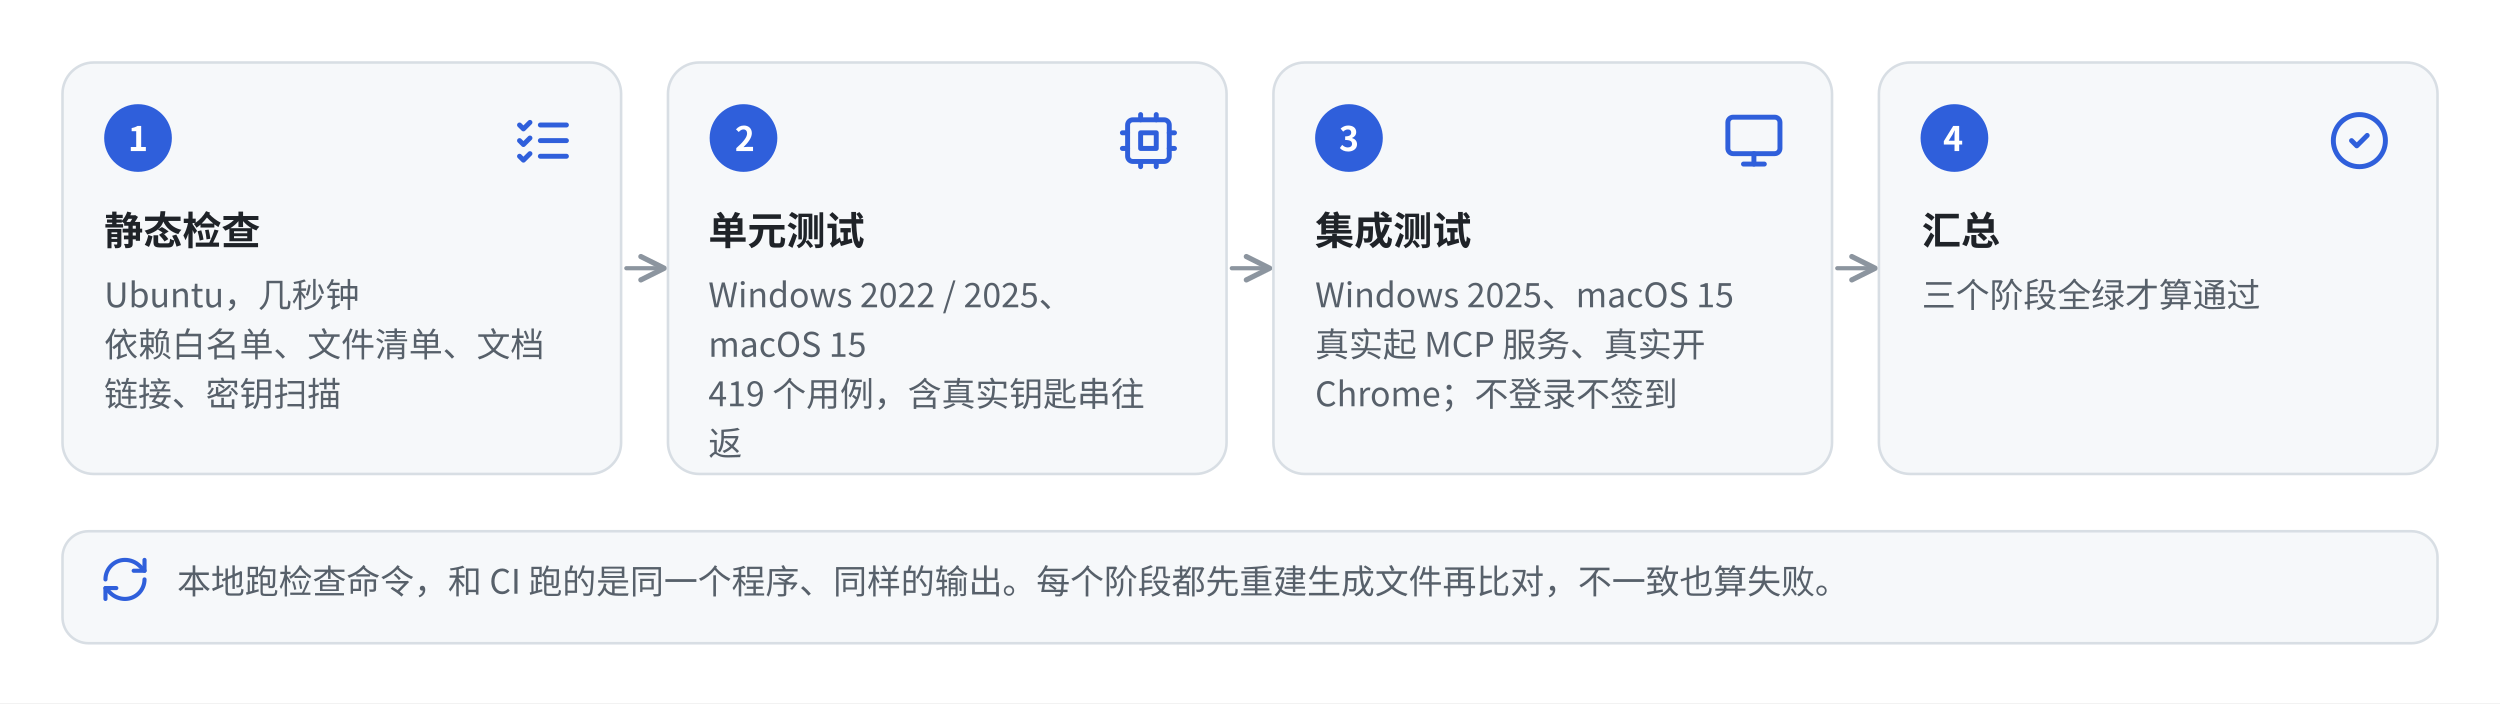
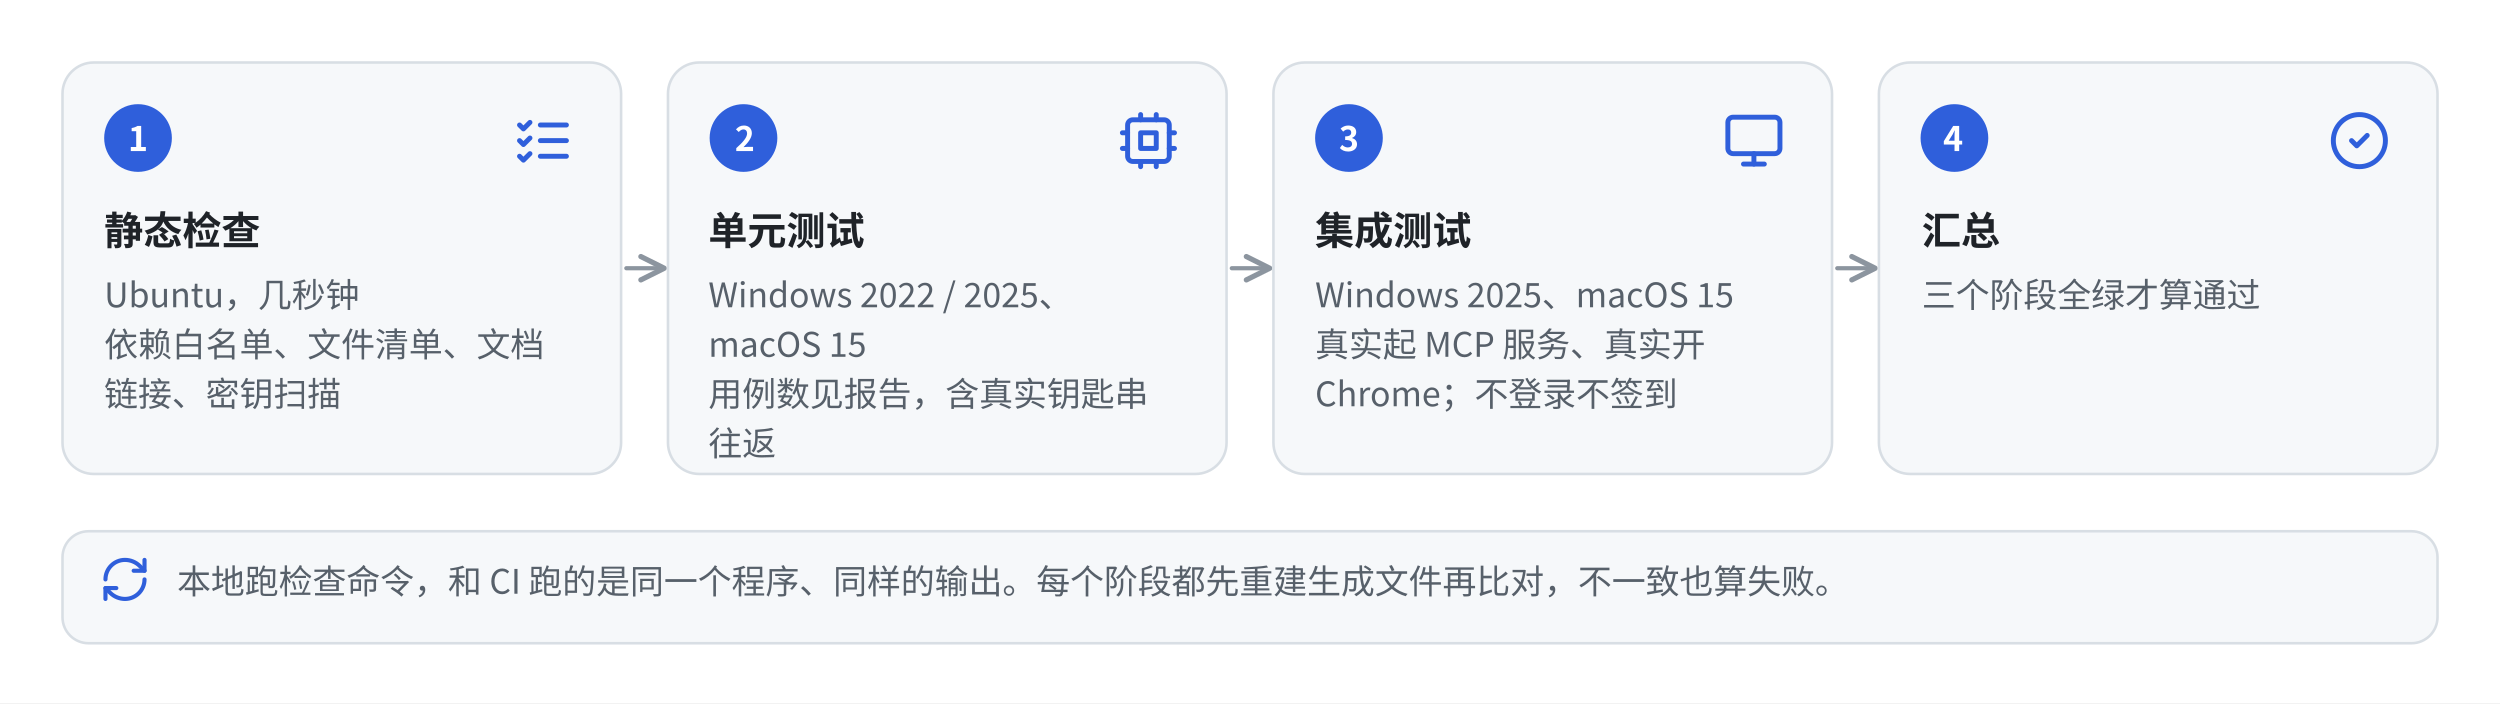
<svg xmlns="http://www.w3.org/2000/svg" width="960" height="270" viewBox="0 0 960 270" role="img" aria-label="CI 流水线">
  <style>
text{font-family:-apple-system,BlinkMacSystemFont,'Segoe UI','PingFang SC','Hiragino Sans GB','Microsoft YaHei','Noto Sans CJK SC',Helvetica,Arial,sans-serif;fill:#1f2328;font-size:13px}
.h{font-size:15px;font-weight:600}.hb{font-size:17px;font-weight:700}
.s{font-size:13px;fill:#57606a}.xs{font-size:12px;fill:#6f7781}
.mono{font-family:ui-monospace,SFMono-Regular,Menlo,Consolas,'PingFang SC','Microsoft YaHei',monospace;font-size:12px;fill:#57606a}
.w{fill:#ffffff;font-weight:600}
.bg{fill:#ffffff}
.line{stroke:#8c959f;stroke-width:1.6;fill:none;stroke-linecap:round;stroke-linejoin:round}
.line.soft{stroke:#c9d1d9}
.ar{stroke:#8c959f;stroke-width:1.6;fill:none;marker-end:url(#ah);stroke-linecap:round;stroke-linejoin:round}
.ar.blue{stroke:#2f5fdb;marker-end:url(#ah-blue)}.ar.green{stroke:#1a7f37;marker-end:url(#ah-green)}
.ar.red{stroke:#cf222e;marker-end:url(#ah-red)}.ar.amber{stroke:#9a6700;marker-end:url(#ah-amber)}
.ar.dash{stroke-dasharray:5 4}
.ic{fill:none;stroke-width:1.9;stroke-linecap:round;stroke-linejoin:round}
.c-gray{fill:#f6f8fa;stroke:#d8dee4;stroke-width:1}.f-gray{fill:#57606a}.k-gray{stroke:#57606a}.t-gray{fill:#57606a}.ic-gray{stroke:#57606a}.sf-gray{fill:#f6f8fa}.ss-gray{stroke:#d8dee4}
.c-blue{fill:#eef4ff;stroke:#c7d7fe;stroke-width:1}.f-blue{fill:#2f5fdb}.k-blue{stroke:#2f5fdb}.t-blue{fill:#2f5fdb}.ic-blue{stroke:#2f5fdb}.sf-blue{fill:#eef4ff}.ss-blue{stroke:#c7d7fe}
.c-green{fill:#ecfdf3;stroke:#b7e4c7;stroke-width:1}.f-green{fill:#1a7f37}.k-green{stroke:#1a7f37}.t-green{fill:#1a7f37}.ic-green{stroke:#1a7f37}.sf-green{fill:#ecfdf3}.ss-green{stroke:#b7e4c7}
.c-amber{fill:#fff8e6;stroke:#f5d78a;stroke-width:1}.f-amber{fill:#9a6700}.k-amber{stroke:#9a6700}.t-amber{fill:#9a6700}.ic-amber{stroke:#9a6700}.sf-amber{fill:#fff8e6}.ss-amber{stroke:#f5d78a}
.c-red{fill:#fff1f0;stroke:#f7b9b4;stroke-width:1}.f-red{fill:#cf222e}.k-red{stroke:#cf222e}.t-red{fill:#cf222e}.ic-red{stroke:#cf222e}.sf-red{fill:#fff1f0}.ss-red{stroke:#f7b9b4}
.c-purple{fill:#f6f1ff;stroke:#d6c7f5;stroke-width:1}.f-purple{fill:#6e40c9}.k-purple{stroke:#6e40c9}.t-purple{fill:#6e40c9}.ic-purple{stroke:#6e40c9}.sf-purple{fill:#f6f1ff}.ss-purple{stroke:#d6c7f5}
@media (prefers-color-scheme: dark){
text{fill:#e6edf3}.s{fill:#a3adb8}.xs{fill:#8b949e}.mono{fill:#a3adb8}.w{fill:#ffffff}
.bg{fill:#0d1117}
.line{stroke:#6e7681}.line.soft{stroke:#30363d}
.ar{stroke:#6e7681}
.ar.blue{stroke:#79a6ff}.ar.green{stroke:#4ad07a}.ar.red{stroke:#ff7b72}.ar.amber{stroke:#e3b341}
.c-gray{fill:#161b22;stroke:#30363d}.f-gray{fill:#8b949e}.k-gray{stroke:#8b949e}.t-gray{fill:#8b949e}.ic-gray{stroke:#8b949e}.sf-gray{fill:#161b22}.ss-gray{stroke:#30363d}
.c-blue{fill:#12203a;stroke:#2b4a86}.f-blue{fill:#79a6ff}.k-blue{stroke:#79a6ff}.t-blue{fill:#79a6ff}.ic-blue{stroke:#79a6ff}.sf-blue{fill:#12203a}.ss-blue{stroke:#2b4a86}
.c-green{fill:#0f2a1a;stroke:#1f5a33}.f-green{fill:#4ad07a}.k-green{stroke:#4ad07a}.t-green{fill:#4ad07a}.ic-green{stroke:#4ad07a}.sf-green{fill:#0f2a1a}.ss-green{stroke:#1f5a33}
.c-amber{fill:#2e2410;stroke:#6b4f12}.f-amber{fill:#e3b341}.k-amber{stroke:#e3b341}.t-amber{fill:#e3b341}.ic-amber{stroke:#e3b341}.sf-amber{fill:#2e2410}.ss-amber{stroke:#6b4f12}
.c-red{fill:#301416;stroke:#7a2a2e}.f-red{fill:#ff7b72}.k-red{stroke:#ff7b72}.t-red{fill:#ff7b72}.ic-red{stroke:#ff7b72}.sf-red{fill:#301416}.ss-red{stroke:#7a2a2e}
.c-purple{fill:#231a36;stroke:#4a3480}.f-purple{fill:#b083f0}.k-purple{stroke:#b083f0}.t-purple{fill:#b083f0}.ic-purple{stroke:#b083f0}.sf-purple{fill:#231a36}.ss-purple{stroke:#4a3480}
}
</style>
  <defs>
    <marker id="ah" viewBox="0 0 10 10" refX="8.5" refY="5" markerWidth="7" markerHeight="7" orient="auto-start-reverse">
      <path d="M1,1 L9,5 L1,9" fill="none" stroke="#8c959f" stroke-width="1.8" stroke-linecap="round" stroke-linejoin="round" />
    </marker>
    <marker id="ah-blue" viewBox="0 0 10 10" refX="8.5" refY="5" markerWidth="7" markerHeight="7" orient="auto-start-reverse">
      <path d="M1,1 L9,5 L1,9" fill="none" stroke="#2f5fdb" stroke-width="1.8" stroke-linecap="round" stroke-linejoin="round" />
    </marker>
    <marker id="ah-green" viewBox="0 0 10 10" refX="8.5" refY="5" markerWidth="7" markerHeight="7" orient="auto-start-reverse">
      <path d="M1,1 L9,5 L1,9" fill="none" stroke="#1a7f37" stroke-width="1.8" stroke-linecap="round" stroke-linejoin="round" />
    </marker>
    <marker id="ah-red" viewBox="0 0 10 10" refX="8.5" refY="5" markerWidth="7" markerHeight="7" orient="auto-start-reverse">
      <path d="M1,1 L9,5 L1,9" fill="none" stroke="#cf222e" stroke-width="1.8" stroke-linecap="round" stroke-linejoin="round" />
    </marker>
    <marker id="ah-amber" viewBox="0 0 10 10" refX="8.5" refY="5" markerWidth="7" markerHeight="7" orient="auto-start-reverse">
      <path d="M1,1 L9,5 L1,9" fill="none" stroke="#9a6700" stroke-width="1.8" stroke-linecap="round" stroke-linejoin="round" />
    </marker>
  </defs>
  <rect width="960" height="270" class="bg" />
  <rect x="24.0" y="24.0" width="214.5" height="158.0" rx="12" class="c-gray" />
  <circle cx="53.0" cy="53.0" r="13" class="f-blue" />
  <text x="53" y="58" class="w" text-anchor="middle" style="font-size:13px">1</text>
  <g transform="translate(196.5,42.0) scale(1.000)" class="ic ic-blue">
    <path d="M11 6h10" />
    <path d="M11 12h10" />
    <path d="M11 18h10" />
    <path d="m3 6 1.5 1.5L7 5" />
    <path d="m3 12 1.5 1.5L7 11" />
    <path d="m3 18 1.5 1.5L7 17" />
  </g>
  <text x="40" y="94" class="h">静态检查</text>
  <text x="40" y="118" class="s">Ubuntu，几秒钟</text>
  <text x="40" y="137" class="s">依赖白名单、文件清单、文档</text>
  <text x="40" y="156" class="s">链接、密钥扫描</text>
  <path d="M240.5,103.0 L254.5,103.0" class="ar" />
  <rect x="256.5" y="24.0" width="214.5" height="158.0" rx="12" class="c-gray" />
  <circle cx="285.5" cy="53.0" r="13" class="f-blue" />
  <text x="286" y="58" class="w" text-anchor="middle" style="font-size:13px">2</text>
  <g transform="translate(429.0,42.0) scale(1.000)" class="ic ic-blue">
    <rect x="4" y="4" width="16" height="16" rx="2" />
    <rect x="9" y="9" width="6" height="6" />
    <path d="M15 2v2" />
    <path d="M15 20v2" />
    <path d="M2 15h2" />
    <path d="M2 9h2" />
    <path d="M20 15h2" />
    <path d="M20 9h2" />
    <path d="M9 2v2" />
    <path d="M9 20v2" />
  </g>
  <text x="272" y="94" class="h">单元测试</text>
  <text x="272" y="118" class="s">Windows 2022 / 2025、</text>
  <text x="272" y="137" class="s">macOS 15</text>
-   <text x="272" y="156" class="s">419 个用例，含真实钥匙串往</text>
-   <text x="272" y="175" class="s">返</text>
+   <text x="272" y="156" class="s">用例数见报告，含真实钥匙串</text>
+   <text x="272" y="175" class="s">往返</text>
  <path d="M473.0,103.0 L487.0,103.0" class="ar" />
  <rect x="489.0" y="24.0" width="214.5" height="158.0" rx="12" class="c-gray" />
  <circle cx="518.0" cy="53.0" r="13" class="f-blue" />
  <text x="518" y="58" class="w" text-anchor="middle" style="font-size:13px">3</text>
  <g transform="translate(661.5,42.0) scale(1.000)" class="ic ic-blue">
    <rect x="2" y="3" width="20" height="14" rx="2" />
    <path d="M8 21h8" />
    <path d="M12 17v4" />
  </g>
  <text x="505" y="94" class="h">集成测试</text>
  <text x="505" y="118" class="s">Windows 2025、macOS 15</text>
  <text x="505" y="137" class="s">真实起 MCP 服务、真实开</text>
  <text x="505" y="156" class="s">Chrome；不登录不签到</text>
  <path d="M705.5,103.0 L719.5,103.0" class="ar" />
  <rect x="721.5" y="24.0" width="214.5" height="158.0" rx="12" class="c-gray" />
  <circle cx="750.5" cy="53.0" r="13" class="f-blue" />
  <text x="750" y="58" class="w" text-anchor="middle" style="font-size:13px">4</text>
  <g transform="translate(894.0,42.0) scale(1.000)" class="ic ic-blue">
    <circle cx="12" cy="12" r="10" />
    <path d="m9 12 2 2 4-4" />
  </g>
  <text x="738" y="94" class="h">汇总</text>
  <text x="738" y="118" class="s">三个阶段全绿才算通过</text>
  <rect x="24.0" y="204.0" width="912.0" height="43.0" rx="10" class="c-gray" />
  <g transform="translate(38.0,212.5) scale(0.833)" class="ic ic-blue">
    <path d="M3 12a9 9 0 0 1 9-9 9.75 9.75 0 0 1 6.74 2.74L21 8" />
    <path d="M21 3v5h-5" />
    <path d="M21 12a9 9 0 0 1-9 9 9.75 9.75 0 0 1-6.74-2.74L3 16" />
    <path d="M8 16H3v5" />
  </g>
  <text x="68" y="228" class="s">本地跑检查命令，和 CI 跑的是同一个程序、同样的输出。每个阶段都先重建生成文件再比对，不一致也算失败。</text>
</svg>
